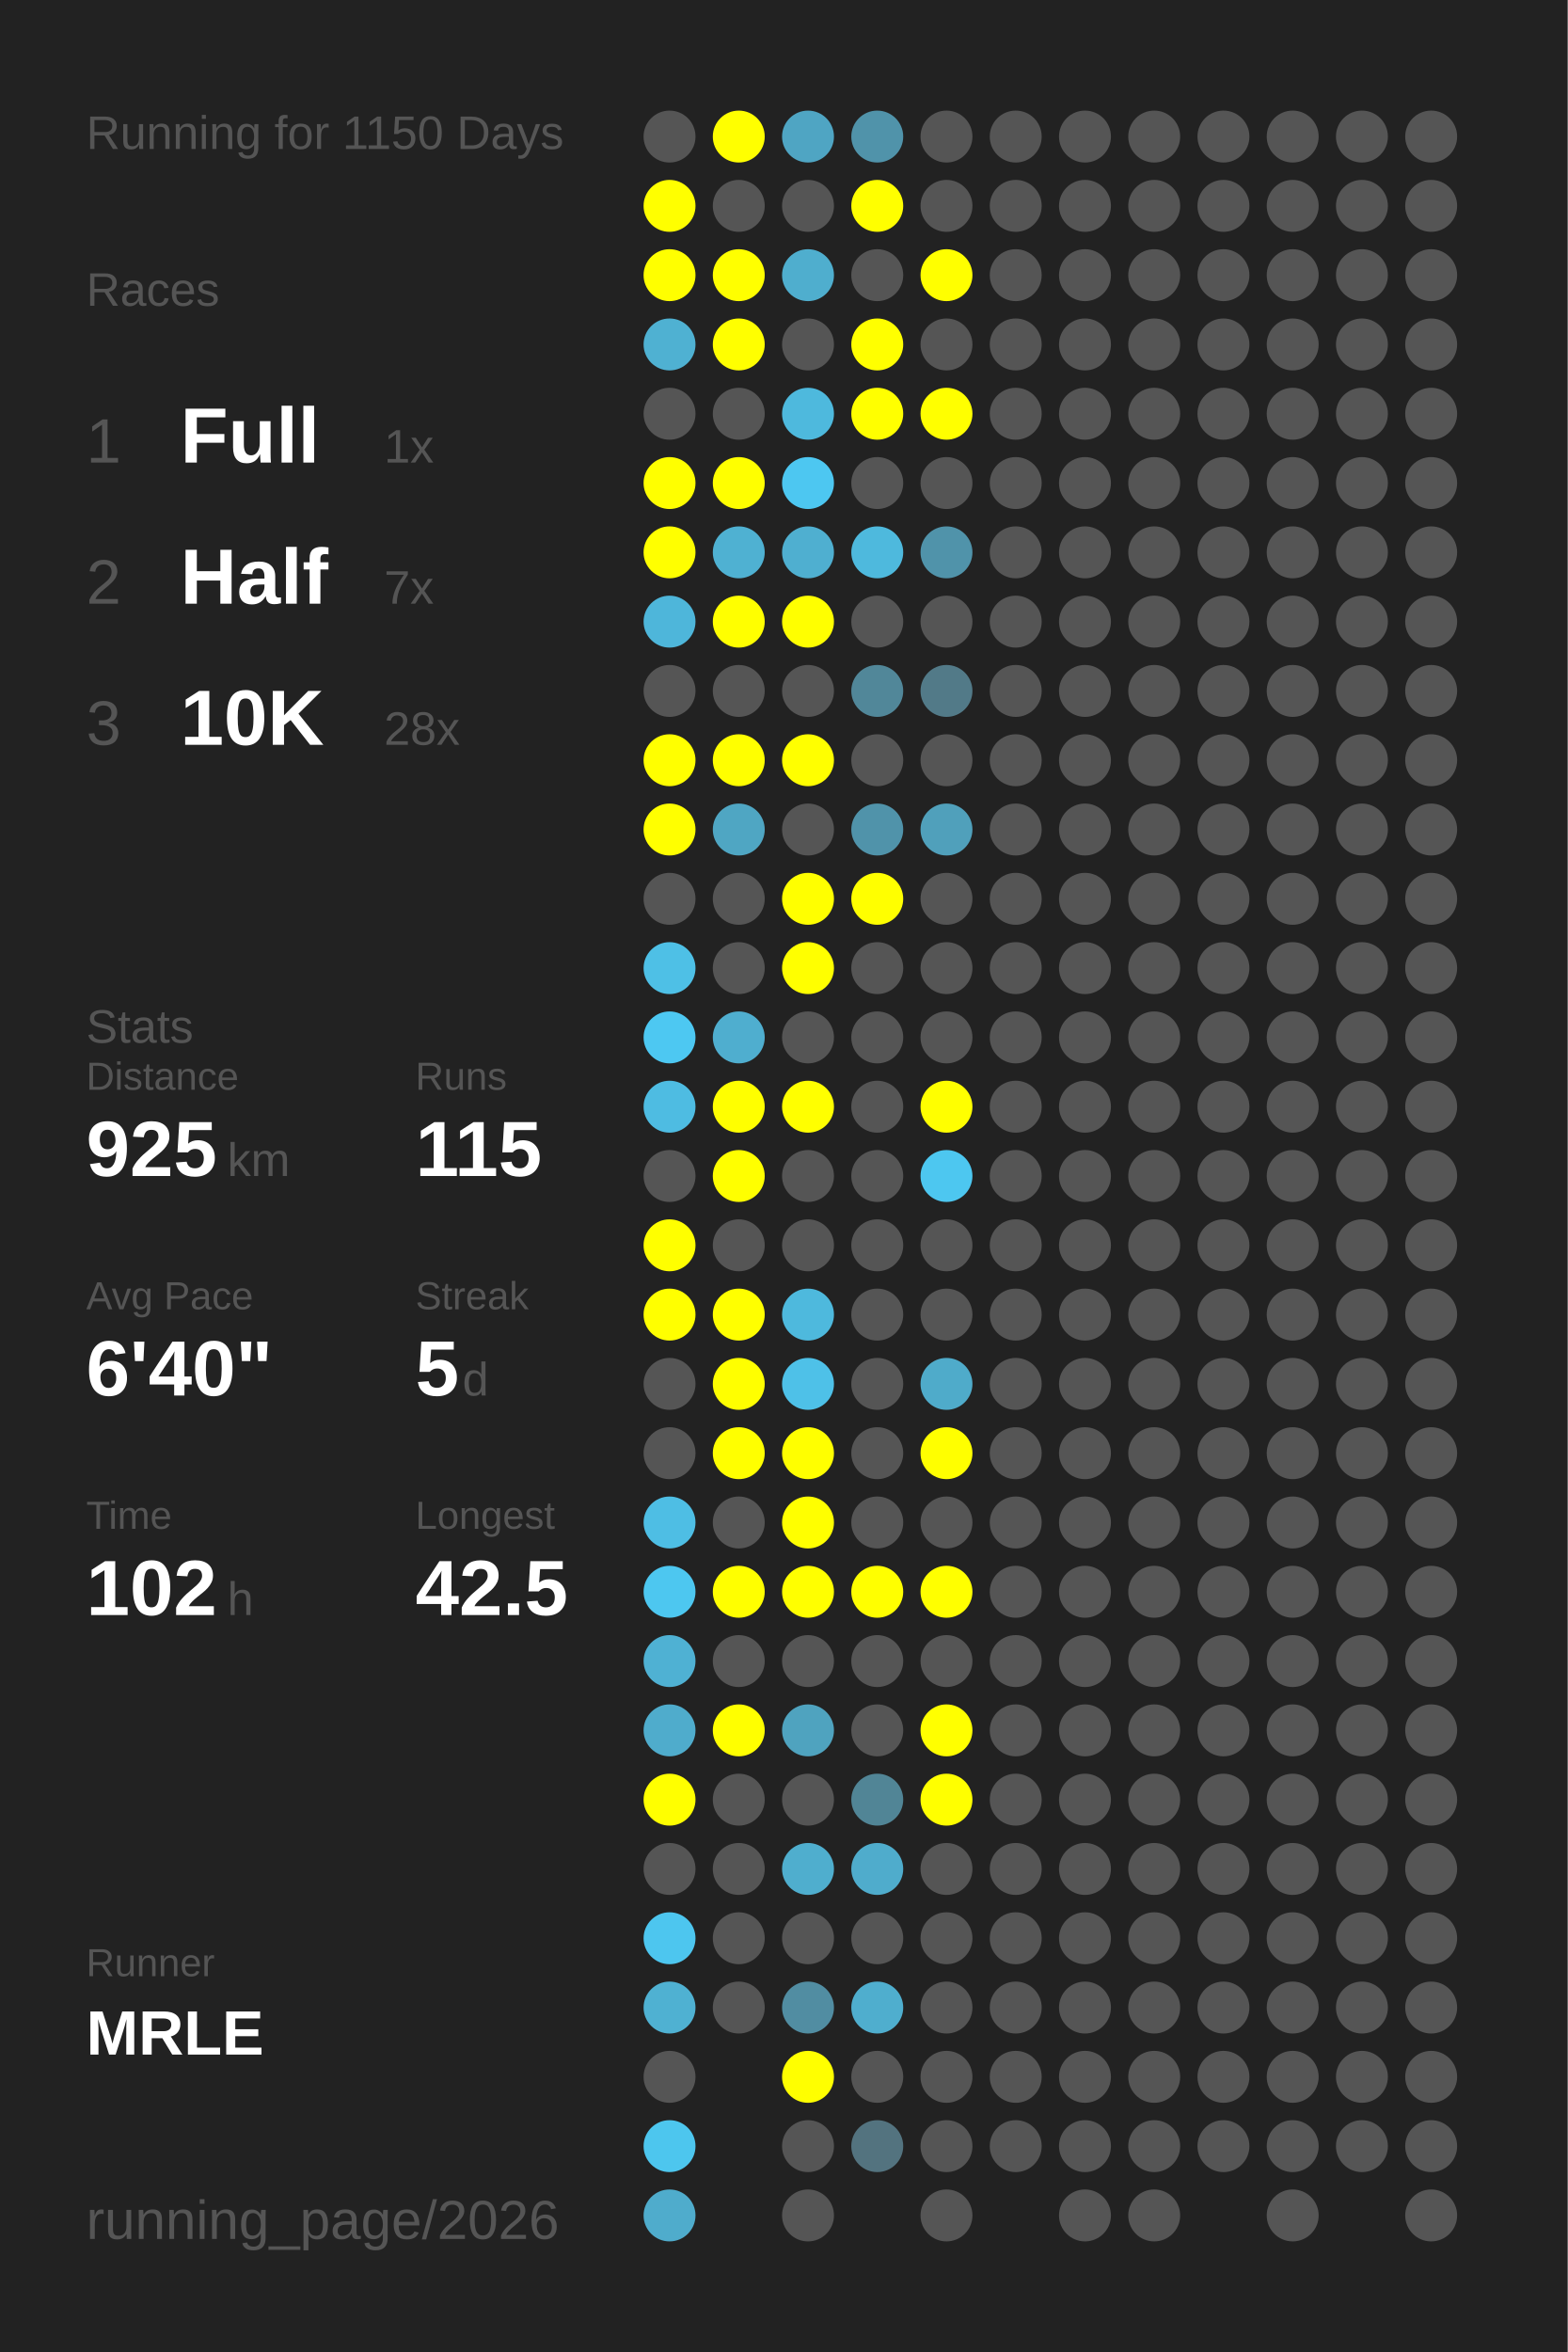
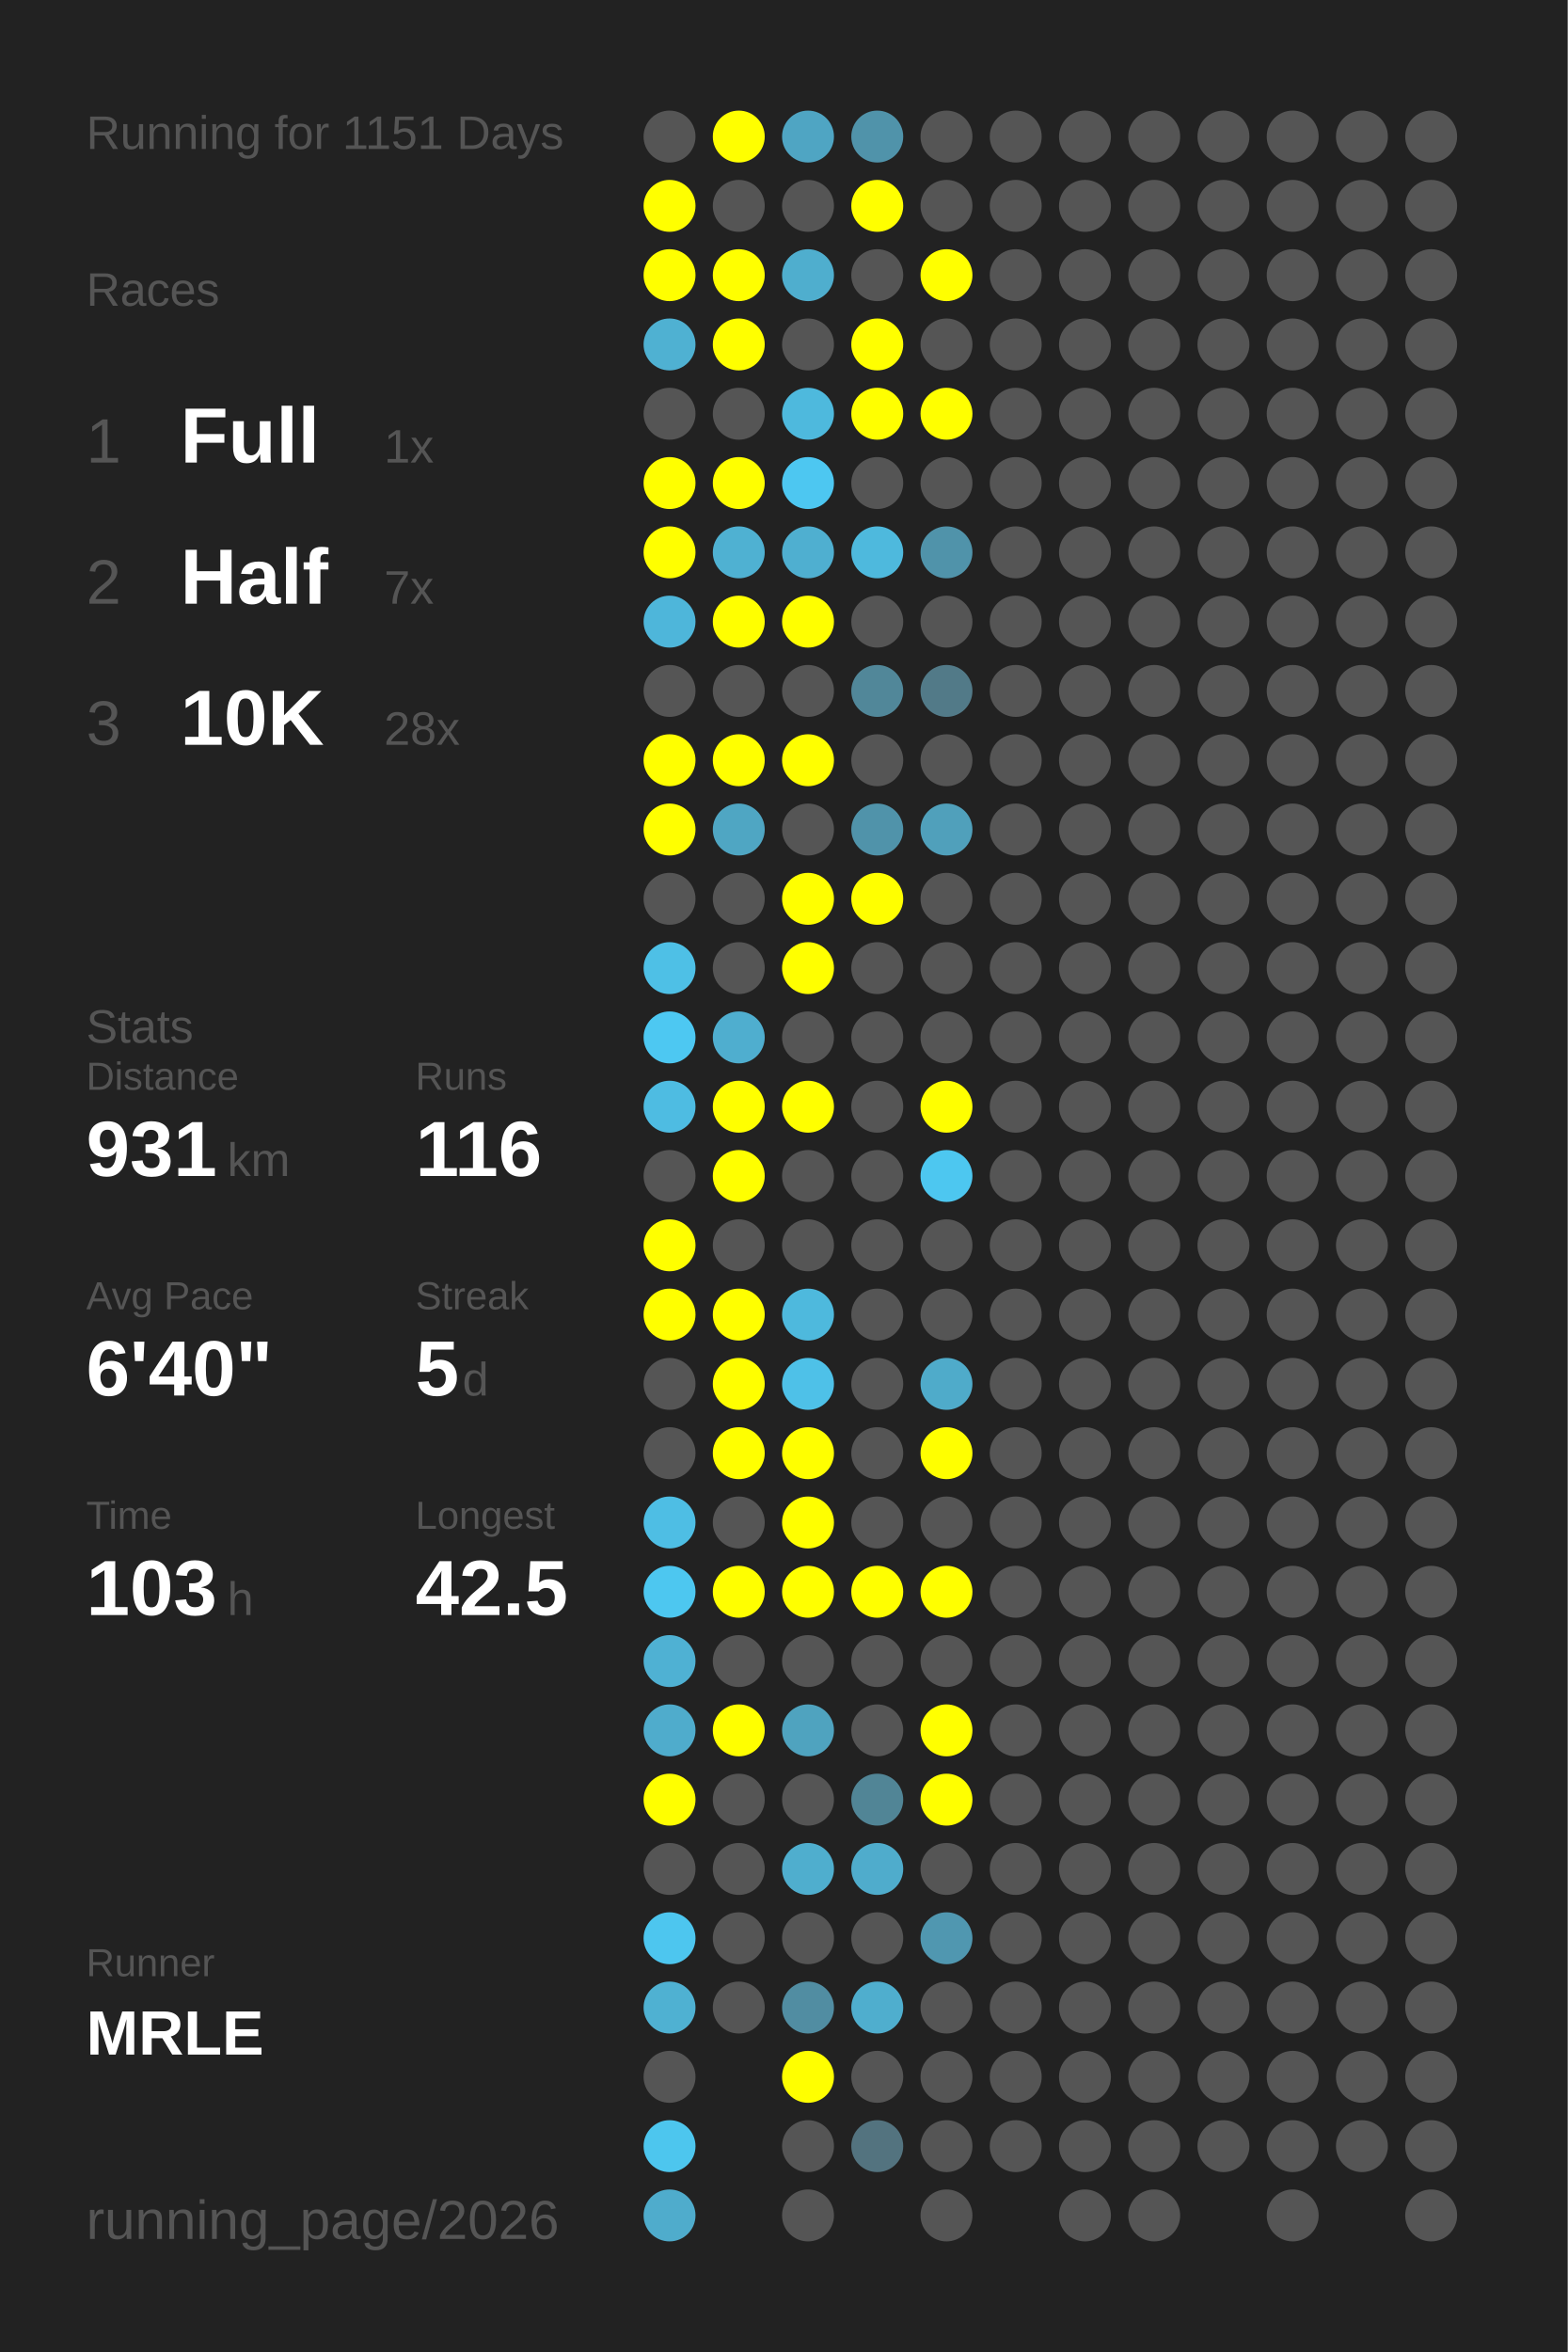
<svg xmlns="http://www.w3.org/2000/svg" baseProfile="full" height="300mm" version="1.1" viewBox="0,0,200,300" width="200mm">
  <defs />
  <rect fill="#222222" height="300" width="200" x="0" y="0" />
-   <text fill="#555555" style="font-size:6px; font-family:Arial;" x="11" y="19">Running for 1150 Days</text>
+   <text fill="#555555" style="font-size:6px; font-family:Arial;" x="11" y="19">Running for 1151 Days</text>
  <text fill="#555555" style="font-size:6px; font-family:Arial;" x="11" y="39">Races</text>
  <text fill="#555555" style="font-size:8px; font-family:Arial;" x="11" y="59">1</text>
  <text fill="#FFFFFF" style="font-size:10px; font-family:Arial; font-weight:bold;" x="23" y="59">Full</text>
  <text fill="#555555" style="font-size:6px; font-family:Arial;" x="49" y="59">1x</text>
  <text fill="#555555" style="font-size:8px; font-family:Arial;" x="11" y="77">2</text>
  <text fill="#FFFFFF" style="font-size:10px; font-family:Arial; font-weight:bold;" x="23" y="77">Half</text>
  <text fill="#555555" style="font-size:6px; font-family:Arial;" x="49" y="77">7x</text>
  <text fill="#555555" style="font-size:8px; font-family:Arial;" x="11" y="95">3</text>
  <text fill="#FFFFFF" style="font-size:10px; font-family:Arial; font-weight:bold;" x="23" y="95">10K</text>
  <text fill="#555555" style="font-size:6px; font-family:Arial;" x="49" y="95">28x</text>
  <text fill="#555555" style="font-size:6px; font-family:Arial;" x="11" y="133">Stats</text>
  <text fill="#555555" style="font-size:5px; font-family:Arial;" x="11" y="139">Distance</text>
-   <text fill="#FFFFFF" style="font-size:10px; font-family:Arial; font-weight:bold;" x="11" y="150">925</text>
+   <text fill="#FFFFFF" style="font-size:10px; font-family:Arial; font-weight:bold;" x="11" y="150">931</text>
  <text fill="#555555" style="font-size:6px; font-family:Arial;" x="29" y="150">km</text>
  <text fill="#555555" style="font-size:5px; font-family:Arial;" x="53" y="139">Runs</text>
-   <text fill="#FFFFFF" style="font-size:10px; font-family:Arial; font-weight:bold;" x="53" y="150">115</text>
+   <text fill="#FFFFFF" style="font-size:10px; font-family:Arial; font-weight:bold;" x="53" y="150">116</text>
  <text fill="#555555" style="font-size:5px; font-family:Arial;" x="11" y="167">Avg Pace</text>
  <text fill="#FFFFFF" style="font-size:10px; font-family:Arial; font-weight:bold;" x="11" y="178">6'40"</text>
  <text fill="#555555" style="font-size:5px; font-family:Arial;" x="53" y="167">Streak</text>
  <text fill="#FFFFFF" style="font-size:10px; font-family:Arial; font-weight:bold;" x="53" y="178">5</text>
  <text fill="#555555" style="font-size:6px; font-family:Arial;" x="59" y="178">d</text>
  <text fill="#555555" style="font-size:5px; font-family:Arial;" x="11" y="195">Time</text>
-   <text fill="#FFFFFF" style="font-size:10px; font-family:Arial; font-weight:bold;" x="11" y="206">102</text>
+   <text fill="#FFFFFF" style="font-size:10px; font-family:Arial; font-weight:bold;" x="11" y="206">103</text>
  <text fill="#555555" style="font-size:6px; font-family:Arial;" x="29" y="206">h</text>
  <text fill="#555555" style="font-size:5px; font-family:Arial;" x="53" y="195">Longest</text>
  <text fill="#FFFFFF" style="font-size:10px; font-family:Arial; font-weight:bold;" x="53" y="206">42.5</text>
  <text fill="#555555" style="font-size:5px; font-family:Arial;" x="11" y="252.065">Runner</text>
  <text fill="#FFFFFF" style="font-size:8px; font-family:Arial; font-weight:bold;" x="11" y="262.065">MRLE</text>
  <text fill="#555555" style="font-size:7px; font-family:Arial;" x="11" y="285.581">running_page/2026</text>
  <circle cx="85.417" cy="17.419" fill="#555555" r="3.312" />
  <circle cx="85.417" cy="26.258" fill="#FFFF00" r="3.312" />
  <circle cx="85.417" cy="35.097" fill="#FFFF00" r="3.312" />
  <circle cx="85.417" cy="43.935" fill="#4fb1d2" r="3.312" />
  <circle cx="85.417" cy="52.774" fill="#555555" r="3.312" />
  <circle cx="85.417" cy="61.613" fill="#FFFF00" r="3.312" />
  <circle cx="85.417" cy="70.452" fill="#FFFF00" r="3.312" />
  <circle cx="85.417" cy="79.29" fill="#4eb6da" r="3.312" />
  <circle cx="85.417" cy="88.129" fill="#555555" r="3.312" />
  <circle cx="85.417" cy="96.968" fill="#FFFF00" r="3.312" />
  <circle cx="85.417" cy="105.806" fill="#FFFF00" r="3.312" />
  <circle cx="85.417" cy="114.645" fill="#555555" r="3.312" />
  <circle cx="85.417" cy="123.484" fill="#4ec0e6" r="3.312" />
  <circle cx="85.417" cy="132.323" fill="#4dc8f2" r="3.312" />
  <circle cx="85.417" cy="141.161" fill="#4ebce2" r="3.312" />
  <circle cx="85.417" cy="150" fill="#555555" r="3.312" />
  <circle cx="85.417" cy="158.839" fill="#FFFF00" r="3.312" />
  <circle cx="85.417" cy="167.677" fill="#FFFF00" r="3.312" />
  <circle cx="85.417" cy="176.516" fill="#555555" r="3.312" />
  <circle cx="85.417" cy="185.355" fill="#555555" r="3.312" />
  <circle cx="85.417" cy="194.194" fill="#4ebee4" r="3.312" />
  <circle cx="85.417" cy="203.032" fill="#4dc7f0" r="3.312" />
  <circle cx="85.417" cy="211.871" fill="#4fb1d3" r="3.312" />
  <circle cx="85.417" cy="220.71" fill="#4faccc" r="3.312" />
  <circle cx="85.417" cy="229.548" fill="#FFFF00" r="3.312" />
  <circle cx="85.417" cy="238.387" fill="#555555" r="3.312" />
  <circle cx="85.417" cy="247.226" fill="#4dc6ef" r="3.312" />
  <circle cx="85.417" cy="256.065" fill="#4fb1d2" r="3.312" />
  <circle cx="85.417" cy="264.903" fill="#555555" r="3.312" />
  <circle cx="85.417" cy="273.742" fill="#4dc6ee" r="3.312" />
  <circle cx="85.417" cy="282.581" fill="#4faccc" r="3.312" />
  <circle cx="94.25" cy="17.419" fill="#FFFF00" r="3.312" />
  <circle cx="94.25" cy="26.258" fill="#555555" r="3.312" />
  <circle cx="94.25" cy="35.097" fill="#FFFF00" r="3.312" />
  <circle cx="94.25" cy="43.935" fill="#FFFF00" r="3.312" />
  <circle cx="94.25" cy="52.774" fill="#555555" r="3.312" />
  <circle cx="94.25" cy="61.613" fill="#FFFF00" r="3.312" />
  <circle cx="94.25" cy="70.452" fill="#4fb1d2" r="3.312" />
  <circle cx="94.25" cy="79.29" fill="#FFFF00" r="3.312" />
  <circle cx="94.25" cy="88.129" fill="#555555" r="3.312" />
  <circle cx="94.25" cy="96.968" fill="#FFFF00" r="3.312" />
  <circle cx="94.25" cy="105.806" fill="#4fa6c3" r="3.312" />
  <circle cx="94.25" cy="114.645" fill="#555555" r="3.312" />
  <circle cx="94.25" cy="123.484" fill="#555555" r="3.312" />
  <circle cx="94.25" cy="132.323" fill="#4faecf" r="3.312" />
  <circle cx="94.25" cy="141.161" fill="#FFFF00" r="3.312" />
  <circle cx="94.25" cy="150" fill="#FFFF00" r="3.312" />
  <circle cx="94.25" cy="158.839" fill="#555555" r="3.312" />
  <circle cx="94.25" cy="167.677" fill="#FFFF00" r="3.312" />
  <circle cx="94.25" cy="176.516" fill="#FFFF00" r="3.312" />
  <circle cx="94.25" cy="185.355" fill="#FFFF00" r="3.312" />
  <circle cx="94.25" cy="194.194" fill="#555555" r="3.312" />
  <circle cx="94.25" cy="203.032" fill="#FFFF00" r="3.312" />
  <circle cx="94.25" cy="211.871" fill="#555555" r="3.312" />
  <circle cx="94.25" cy="220.71" fill="#FFFF00" r="3.312" />
  <circle cx="94.25" cy="229.548" fill="#555555" r="3.312" />
  <circle cx="94.25" cy="238.387" fill="#555555" r="3.312" />
  <circle cx="94.25" cy="247.226" fill="#555555" r="3.312" />
  <circle cx="94.25" cy="256.065" fill="#555555" r="3.312" />
  <circle cx="103.083" cy="17.419" fill="#4fa5c3" r="3.312" />
  <circle cx="103.083" cy="26.258" fill="#555555" r="3.312" />
  <circle cx="103.083" cy="35.097" fill="#4faece" r="3.312" />
  <circle cx="103.083" cy="43.935" fill="#555555" r="3.312" />
  <circle cx="103.083" cy="52.774" fill="#4eb9dd" r="3.312" />
  <circle cx="103.083" cy="61.613" fill="#4dc7f1" r="3.312" />
  <circle cx="103.083" cy="70.452" fill="#4fafd0" r="3.312" />
  <circle cx="103.083" cy="79.29" fill="#FFFF00" r="3.312" />
  <circle cx="103.083" cy="88.129" fill="#555555" r="3.312" />
  <circle cx="103.083" cy="96.968" fill="#FFFF00" r="3.312" />
  <circle cx="103.083" cy="105.806" fill="#555555" r="3.312" />
  <circle cx="103.083" cy="114.645" fill="#FFFF00" r="3.312" />
  <circle cx="103.083" cy="123.484" fill="#FFFF00" r="3.312" />
  <circle cx="103.083" cy="132.323" fill="#555555" r="3.312" />
  <circle cx="103.083" cy="141.161" fill="#FFFF00" r="3.312" />
  <circle cx="103.083" cy="150" fill="#555555" r="3.312" />
  <circle cx="103.083" cy="158.839" fill="#555555" r="3.312" />
  <circle cx="103.083" cy="167.677" fill="#4eb9dd" r="3.312" />
  <circle cx="103.083" cy="176.516" fill="#4ec1e8" r="3.312" />
  <circle cx="103.083" cy="185.355" fill="#FFFF00" r="3.312" />
  <circle cx="103.083" cy="194.194" fill="#FFFF00" r="3.312" />
  <circle cx="103.083" cy="203.032" fill="#FFFF00" r="3.312" />
  <circle cx="103.083" cy="211.871" fill="#555555" r="3.312" />
  <circle cx="103.083" cy="220.71" fill="#4fa3bf" r="3.312" />
  <circle cx="103.083" cy="229.548" fill="#555555" r="3.312" />
  <circle cx="103.083" cy="238.387" fill="#4faece" r="3.312" />
  <circle cx="103.083" cy="247.226" fill="#555555" r="3.312" />
  <circle cx="103.083" cy="256.065" fill="#518da2" r="3.312" />
  <circle cx="103.083" cy="264.903" fill="#FFFF00" r="3.312" />
  <circle cx="103.083" cy="273.742" fill="#555555" r="3.312" />
  <circle cx="103.083" cy="282.581" fill="#555555" r="3.312" />
  <circle cx="111.917" cy="17.419" fill="#5093aa" r="3.312" />
  <circle cx="111.917" cy="26.258" fill="#FFFF00" r="3.312" />
  <circle cx="111.917" cy="35.097" fill="#555555" r="3.312" />
  <circle cx="111.917" cy="43.935" fill="#FFFF00" r="3.312" />
  <circle cx="111.917" cy="52.774" fill="#FFFF00" r="3.312" />
  <circle cx="111.917" cy="61.613" fill="#555555" r="3.312" />
  <circle cx="111.917" cy="70.452" fill="#4eb9dd" r="3.312" />
  <circle cx="111.917" cy="79.29" fill="#555555" r="3.312" />
  <circle cx="111.917" cy="88.129" fill="#518799" r="3.312" />
  <circle cx="111.917" cy="96.968" fill="#555555" r="3.312" />
  <circle cx="111.917" cy="105.806" fill="#5093aa" r="3.312" />
  <circle cx="111.917" cy="114.645" fill="#FFFF00" r="3.312" />
  <circle cx="111.917" cy="123.484" fill="#555555" r="3.312" />
  <circle cx="111.917" cy="132.323" fill="#555555" r="3.312" />
  <circle cx="111.917" cy="141.161" fill="#555555" r="3.312" />
  <circle cx="111.917" cy="150" fill="#555555" r="3.312" />
  <circle cx="111.917" cy="158.839" fill="#555555" r="3.312" />
  <circle cx="111.917" cy="167.677" fill="#555555" r="3.312" />
  <circle cx="111.917" cy="176.516" fill="#555555" r="3.312" />
  <circle cx="111.917" cy="185.355" fill="#555555" r="3.312" />
  <circle cx="111.917" cy="194.194" fill="#555555" r="3.312" />
  <circle cx="111.917" cy="203.032" fill="#FFFF00" r="3.312" />
  <circle cx="111.917" cy="211.871" fill="#555555" r="3.312" />
  <circle cx="111.917" cy="220.71" fill="#555555" r="3.312" />
  <circle cx="111.917" cy="229.548" fill="#518596" r="3.312" />
  <circle cx="111.917" cy="238.387" fill="#4faccc" r="3.312" />
  <circle cx="111.917" cy="247.226" fill="#555555" r="3.312" />
  <circle cx="111.917" cy="256.065" fill="#4faece" r="3.312" />
  <circle cx="111.917" cy="264.903" fill="#555555" r="3.312" />
  <circle cx="111.917" cy="273.742" fill="#53737f" r="3.312" />
  <circle cx="120.75" cy="17.419" fill="#555555" r="3.312" />
  <circle cx="120.75" cy="26.258" fill="#555555" r="3.312" />
  <circle cx="120.75" cy="35.097" fill="#FFFF00" r="3.312" />
  <circle cx="120.75" cy="43.935" fill="#555555" r="3.312" />
  <circle cx="120.75" cy="52.774" fill="#FFFF00" r="3.312" />
  <circle cx="120.75" cy="61.613" fill="#555555" r="3.312" />
  <circle cx="120.75" cy="70.452" fill="#5093aa" r="3.312" />
  <circle cx="120.75" cy="79.29" fill="#555555" r="3.312" />
  <circle cx="120.75" cy="88.129" fill="#527a88" r="3.312" />
  <circle cx="120.75" cy="96.968" fill="#555555" r="3.312" />
  <circle cx="120.75" cy="105.806" fill="#50a0bb" r="3.312" />
  <circle cx="120.75" cy="114.645" fill="#555555" r="3.312" />
  <circle cx="120.75" cy="123.484" fill="#555555" r="3.312" />
  <circle cx="120.75" cy="132.323" fill="#555555" r="3.312" />
  <circle cx="120.75" cy="141.161" fill="#FFFF00" r="3.312" />
  <circle cx="120.75" cy="150" fill="#4dc7f0" r="3.312" />
  <circle cx="120.75" cy="158.839" fill="#555555" r="3.312" />
  <circle cx="120.75" cy="167.677" fill="#555555" r="3.312" />
  <circle cx="120.75" cy="176.516" fill="#4fabca" r="3.312" />
  <circle cx="120.75" cy="185.355" fill="#FFFF00" r="3.312" />
  <circle cx="120.75" cy="194.194" fill="#555555" r="3.312" />
  <circle cx="120.75" cy="203.032" fill="#FFFF00" r="3.312" />
  <circle cx="120.75" cy="211.871" fill="#555555" r="3.312" />
  <circle cx="120.75" cy="220.71" fill="#FFFF00" r="3.312" />
  <circle cx="120.75" cy="229.548" fill="#FFFF00" r="3.312" />
  <circle cx="120.75" cy="238.387" fill="#555555" r="3.312" />
-   <circle cx="120.75" cy="247.226" fill="#555555" r="3.312" />
+   <circle cx="120.75" cy="247.226" fill="#5097b0" r="3.312" />
  <circle cx="120.75" cy="256.065" fill="#555555" r="3.312" />
  <circle cx="120.75" cy="264.903" fill="#555555" r="3.312" />
  <circle cx="120.75" cy="273.742" fill="#555555" r="3.312" />
  <circle cx="120.75" cy="282.581" fill="#555555" r="3.312" />
  <circle cx="129.583" cy="17.419" fill="#555555" r="3.312" />
  <circle cx="129.583" cy="26.258" fill="#555555" r="3.312" />
  <circle cx="129.583" cy="35.097" fill="#555555" r="3.312" />
  <circle cx="129.583" cy="43.935" fill="#555555" r="3.312" />
  <circle cx="129.583" cy="52.774" fill="#555555" r="3.312" />
  <circle cx="129.583" cy="61.613" fill="#555555" r="3.312" />
  <circle cx="129.583" cy="70.452" fill="#555555" r="3.312" />
  <circle cx="129.583" cy="79.29" fill="#555555" r="3.312" />
  <circle cx="129.583" cy="88.129" fill="#555555" r="3.312" />
  <circle cx="129.583" cy="96.968" fill="#555555" r="3.312" />
  <circle cx="129.583" cy="105.806" fill="#555555" r="3.312" />
  <circle cx="129.583" cy="114.645" fill="#555555" r="3.312" />
  <circle cx="129.583" cy="123.484" fill="#555555" r="3.312" />
  <circle cx="129.583" cy="132.323" fill="#555555" r="3.312" />
  <circle cx="129.583" cy="141.161" fill="#555555" r="3.312" />
  <circle cx="129.583" cy="150" fill="#555555" r="3.312" />
  <circle cx="129.583" cy="158.839" fill="#555555" r="3.312" />
  <circle cx="129.583" cy="167.677" fill="#555555" r="3.312" />
  <circle cx="129.583" cy="176.516" fill="#555555" r="3.312" />
  <circle cx="129.583" cy="185.355" fill="#555555" r="3.312" />
  <circle cx="129.583" cy="194.194" fill="#555555" r="3.312" />
  <circle cx="129.583" cy="203.032" fill="#555555" r="3.312" />
  <circle cx="129.583" cy="211.871" fill="#555555" r="3.312" />
  <circle cx="129.583" cy="220.71" fill="#555555" r="3.312" />
  <circle cx="129.583" cy="229.548" fill="#555555" r="3.312" />
  <circle cx="129.583" cy="238.387" fill="#555555" r="3.312" />
  <circle cx="129.583" cy="247.226" fill="#555555" r="3.312" />
  <circle cx="129.583" cy="256.065" fill="#555555" r="3.312" />
  <circle cx="129.583" cy="264.903" fill="#555555" r="3.312" />
  <circle cx="129.583" cy="273.742" fill="#555555" r="3.312" />
  <circle cx="138.417" cy="17.419" fill="#555555" r="3.312" />
  <circle cx="138.417" cy="26.258" fill="#555555" r="3.312" />
  <circle cx="138.417" cy="35.097" fill="#555555" r="3.312" />
  <circle cx="138.417" cy="43.935" fill="#555555" r="3.312" />
  <circle cx="138.417" cy="52.774" fill="#555555" r="3.312" />
  <circle cx="138.417" cy="61.613" fill="#555555" r="3.312" />
  <circle cx="138.417" cy="70.452" fill="#555555" r="3.312" />
  <circle cx="138.417" cy="79.29" fill="#555555" r="3.312" />
  <circle cx="138.417" cy="88.129" fill="#555555" r="3.312" />
  <circle cx="138.417" cy="96.968" fill="#555555" r="3.312" />
  <circle cx="138.417" cy="105.806" fill="#555555" r="3.312" />
  <circle cx="138.417" cy="114.645" fill="#555555" r="3.312" />
  <circle cx="138.417" cy="123.484" fill="#555555" r="3.312" />
  <circle cx="138.417" cy="132.323" fill="#555555" r="3.312" />
  <circle cx="138.417" cy="141.161" fill="#555555" r="3.312" />
  <circle cx="138.417" cy="150" fill="#555555" r="3.312" />
  <circle cx="138.417" cy="158.839" fill="#555555" r="3.312" />
  <circle cx="138.417" cy="167.677" fill="#555555" r="3.312" />
  <circle cx="138.417" cy="176.516" fill="#555555" r="3.312" />
  <circle cx="138.417" cy="185.355" fill="#555555" r="3.312" />
  <circle cx="138.417" cy="194.194" fill="#555555" r="3.312" />
  <circle cx="138.417" cy="203.032" fill="#555555" r="3.312" />
  <circle cx="138.417" cy="211.871" fill="#555555" r="3.312" />
  <circle cx="138.417" cy="220.71" fill="#555555" r="3.312" />
  <circle cx="138.417" cy="229.548" fill="#555555" r="3.312" />
  <circle cx="138.417" cy="238.387" fill="#555555" r="3.312" />
  <circle cx="138.417" cy="247.226" fill="#555555" r="3.312" />
  <circle cx="138.417" cy="256.065" fill="#555555" r="3.312" />
  <circle cx="138.417" cy="264.903" fill="#555555" r="3.312" />
  <circle cx="138.417" cy="273.742" fill="#555555" r="3.312" />
  <circle cx="138.417" cy="282.581" fill="#555555" r="3.312" />
  <circle cx="147.25" cy="17.419" fill="#555555" r="3.312" />
  <circle cx="147.25" cy="26.258" fill="#555555" r="3.312" />
  <circle cx="147.25" cy="35.097" fill="#555555" r="3.312" />
  <circle cx="147.25" cy="43.935" fill="#555555" r="3.312" />
  <circle cx="147.25" cy="52.774" fill="#555555" r="3.312" />
  <circle cx="147.25" cy="61.613" fill="#555555" r="3.312" />
  <circle cx="147.25" cy="70.452" fill="#555555" r="3.312" />
  <circle cx="147.25" cy="79.29" fill="#555555" r="3.312" />
  <circle cx="147.25" cy="88.129" fill="#555555" r="3.312" />
  <circle cx="147.25" cy="96.968" fill="#555555" r="3.312" />
  <circle cx="147.25" cy="105.806" fill="#555555" r="3.312" />
  <circle cx="147.25" cy="114.645" fill="#555555" r="3.312" />
  <circle cx="147.25" cy="123.484" fill="#555555" r="3.312" />
  <circle cx="147.25" cy="132.323" fill="#555555" r="3.312" />
  <circle cx="147.25" cy="141.161" fill="#555555" r="3.312" />
  <circle cx="147.25" cy="150" fill="#555555" r="3.312" />
  <circle cx="147.25" cy="158.839" fill="#555555" r="3.312" />
  <circle cx="147.25" cy="167.677" fill="#555555" r="3.312" />
  <circle cx="147.25" cy="176.516" fill="#555555" r="3.312" />
  <circle cx="147.25" cy="185.355" fill="#555555" r="3.312" />
  <circle cx="147.25" cy="194.194" fill="#555555" r="3.312" />
  <circle cx="147.25" cy="203.032" fill="#555555" r="3.312" />
  <circle cx="147.25" cy="211.871" fill="#555555" r="3.312" />
  <circle cx="147.25" cy="220.71" fill="#555555" r="3.312" />
  <circle cx="147.25" cy="229.548" fill="#555555" r="3.312" />
  <circle cx="147.25" cy="238.387" fill="#555555" r="3.312" />
  <circle cx="147.25" cy="247.226" fill="#555555" r="3.312" />
  <circle cx="147.25" cy="256.065" fill="#555555" r="3.312" />
  <circle cx="147.25" cy="264.903" fill="#555555" r="3.312" />
  <circle cx="147.25" cy="273.742" fill="#555555" r="3.312" />
  <circle cx="147.25" cy="282.581" fill="#555555" r="3.312" />
  <circle cx="156.083" cy="17.419" fill="#555555" r="3.312" />
  <circle cx="156.083" cy="26.258" fill="#555555" r="3.312" />
  <circle cx="156.083" cy="35.097" fill="#555555" r="3.312" />
  <circle cx="156.083" cy="43.935" fill="#555555" r="3.312" />
  <circle cx="156.083" cy="52.774" fill="#555555" r="3.312" />
  <circle cx="156.083" cy="61.613" fill="#555555" r="3.312" />
  <circle cx="156.083" cy="70.452" fill="#555555" r="3.312" />
  <circle cx="156.083" cy="79.29" fill="#555555" r="3.312" />
  <circle cx="156.083" cy="88.129" fill="#555555" r="3.312" />
  <circle cx="156.083" cy="96.968" fill="#555555" r="3.312" />
  <circle cx="156.083" cy="105.806" fill="#555555" r="3.312" />
  <circle cx="156.083" cy="114.645" fill="#555555" r="3.312" />
  <circle cx="156.083" cy="123.484" fill="#555555" r="3.312" />
  <circle cx="156.083" cy="132.323" fill="#555555" r="3.312" />
  <circle cx="156.083" cy="141.161" fill="#555555" r="3.312" />
  <circle cx="156.083" cy="150" fill="#555555" r="3.312" />
  <circle cx="156.083" cy="158.839" fill="#555555" r="3.312" />
  <circle cx="156.083" cy="167.677" fill="#555555" r="3.312" />
  <circle cx="156.083" cy="176.516" fill="#555555" r="3.312" />
  <circle cx="156.083" cy="185.355" fill="#555555" r="3.312" />
  <circle cx="156.083" cy="194.194" fill="#555555" r="3.312" />
  <circle cx="156.083" cy="203.032" fill="#555555" r="3.312" />
  <circle cx="156.083" cy="211.871" fill="#555555" r="3.312" />
  <circle cx="156.083" cy="220.71" fill="#555555" r="3.312" />
  <circle cx="156.083" cy="229.548" fill="#555555" r="3.312" />
  <circle cx="156.083" cy="238.387" fill="#555555" r="3.312" />
  <circle cx="156.083" cy="247.226" fill="#555555" r="3.312" />
  <circle cx="156.083" cy="256.065" fill="#555555" r="3.312" />
  <circle cx="156.083" cy="264.903" fill="#555555" r="3.312" />
  <circle cx="156.083" cy="273.742" fill="#555555" r="3.312" />
  <circle cx="164.917" cy="17.419" fill="#555555" r="3.312" />
  <circle cx="164.917" cy="26.258" fill="#555555" r="3.312" />
  <circle cx="164.917" cy="35.097" fill="#555555" r="3.312" />
  <circle cx="164.917" cy="43.935" fill="#555555" r="3.312" />
  <circle cx="164.917" cy="52.774" fill="#555555" r="3.312" />
  <circle cx="164.917" cy="61.613" fill="#555555" r="3.312" />
  <circle cx="164.917" cy="70.452" fill="#555555" r="3.312" />
  <circle cx="164.917" cy="79.29" fill="#555555" r="3.312" />
  <circle cx="164.917" cy="88.129" fill="#555555" r="3.312" />
  <circle cx="164.917" cy="96.968" fill="#555555" r="3.312" />
  <circle cx="164.917" cy="105.806" fill="#555555" r="3.312" />
  <circle cx="164.917" cy="114.645" fill="#555555" r="3.312" />
  <circle cx="164.917" cy="123.484" fill="#555555" r="3.312" />
  <circle cx="164.917" cy="132.323" fill="#555555" r="3.312" />
  <circle cx="164.917" cy="141.161" fill="#555555" r="3.312" />
  <circle cx="164.917" cy="150" fill="#555555" r="3.312" />
  <circle cx="164.917" cy="158.839" fill="#555555" r="3.312" />
  <circle cx="164.917" cy="167.677" fill="#555555" r="3.312" />
  <circle cx="164.917" cy="176.516" fill="#555555" r="3.312" />
  <circle cx="164.917" cy="185.355" fill="#555555" r="3.312" />
  <circle cx="164.917" cy="194.194" fill="#555555" r="3.312" />
  <circle cx="164.917" cy="203.032" fill="#555555" r="3.312" />
  <circle cx="164.917" cy="211.871" fill="#555555" r="3.312" />
  <circle cx="164.917" cy="220.71" fill="#555555" r="3.312" />
  <circle cx="164.917" cy="229.548" fill="#555555" r="3.312" />
  <circle cx="164.917" cy="238.387" fill="#555555" r="3.312" />
  <circle cx="164.917" cy="247.226" fill="#555555" r="3.312" />
  <circle cx="164.917" cy="256.065" fill="#555555" r="3.312" />
  <circle cx="164.917" cy="264.903" fill="#555555" r="3.312" />
  <circle cx="164.917" cy="273.742" fill="#555555" r="3.312" />
  <circle cx="164.917" cy="282.581" fill="#555555" r="3.312" />
  <circle cx="173.75" cy="17.419" fill="#555555" r="3.312" />
  <circle cx="173.75" cy="26.258" fill="#555555" r="3.312" />
  <circle cx="173.75" cy="35.097" fill="#555555" r="3.312" />
  <circle cx="173.75" cy="43.935" fill="#555555" r="3.312" />
  <circle cx="173.75" cy="52.774" fill="#555555" r="3.312" />
  <circle cx="173.75" cy="61.613" fill="#555555" r="3.312" />
  <circle cx="173.75" cy="70.452" fill="#555555" r="3.312" />
  <circle cx="173.75" cy="79.29" fill="#555555" r="3.312" />
  <circle cx="173.75" cy="88.129" fill="#555555" r="3.312" />
  <circle cx="173.75" cy="96.968" fill="#555555" r="3.312" />
  <circle cx="173.75" cy="105.806" fill="#555555" r="3.312" />
  <circle cx="173.75" cy="114.645" fill="#555555" r="3.312" />
  <circle cx="173.75" cy="123.484" fill="#555555" r="3.312" />
  <circle cx="173.75" cy="132.323" fill="#555555" r="3.312" />
  <circle cx="173.75" cy="141.161" fill="#555555" r="3.312" />
  <circle cx="173.75" cy="150" fill="#555555" r="3.312" />
  <circle cx="173.75" cy="158.839" fill="#555555" r="3.312" />
  <circle cx="173.75" cy="167.677" fill="#555555" r="3.312" />
  <circle cx="173.75" cy="176.516" fill="#555555" r="3.312" />
  <circle cx="173.75" cy="185.355" fill="#555555" r="3.312" />
  <circle cx="173.75" cy="194.194" fill="#555555" r="3.312" />
  <circle cx="173.75" cy="203.032" fill="#555555" r="3.312" />
  <circle cx="173.75" cy="211.871" fill="#555555" r="3.312" />
  <circle cx="173.75" cy="220.71" fill="#555555" r="3.312" />
  <circle cx="173.75" cy="229.548" fill="#555555" r="3.312" />
  <circle cx="173.75" cy="238.387" fill="#555555" r="3.312" />
  <circle cx="173.75" cy="247.226" fill="#555555" r="3.312" />
  <circle cx="173.75" cy="256.065" fill="#555555" r="3.312" />
  <circle cx="173.75" cy="264.903" fill="#555555" r="3.312" />
  <circle cx="173.75" cy="273.742" fill="#555555" r="3.312" />
  <circle cx="182.583" cy="17.419" fill="#555555" r="3.312" />
  <circle cx="182.583" cy="26.258" fill="#555555" r="3.312" />
  <circle cx="182.583" cy="35.097" fill="#555555" r="3.312" />
  <circle cx="182.583" cy="43.935" fill="#555555" r="3.312" />
  <circle cx="182.583" cy="52.774" fill="#555555" r="3.312" />
  <circle cx="182.583" cy="61.613" fill="#555555" r="3.312" />
  <circle cx="182.583" cy="70.452" fill="#555555" r="3.312" />
  <circle cx="182.583" cy="79.29" fill="#555555" r="3.312" />
  <circle cx="182.583" cy="88.129" fill="#555555" r="3.312" />
  <circle cx="182.583" cy="96.968" fill="#555555" r="3.312" />
  <circle cx="182.583" cy="105.806" fill="#555555" r="3.312" />
  <circle cx="182.583" cy="114.645" fill="#555555" r="3.312" />
  <circle cx="182.583" cy="123.484" fill="#555555" r="3.312" />
  <circle cx="182.583" cy="132.323" fill="#555555" r="3.312" />
  <circle cx="182.583" cy="141.161" fill="#555555" r="3.312" />
  <circle cx="182.583" cy="150" fill="#555555" r="3.312" />
  <circle cx="182.583" cy="158.839" fill="#555555" r="3.312" />
  <circle cx="182.583" cy="167.677" fill="#555555" r="3.312" />
  <circle cx="182.583" cy="176.516" fill="#555555" r="3.312" />
  <circle cx="182.583" cy="185.355" fill="#555555" r="3.312" />
  <circle cx="182.583" cy="194.194" fill="#555555" r="3.312" />
  <circle cx="182.583" cy="203.032" fill="#555555" r="3.312" />
  <circle cx="182.583" cy="211.871" fill="#555555" r="3.312" />
  <circle cx="182.583" cy="220.71" fill="#555555" r="3.312" />
  <circle cx="182.583" cy="229.548" fill="#555555" r="3.312" />
  <circle cx="182.583" cy="238.387" fill="#555555" r="3.312" />
  <circle cx="182.583" cy="247.226" fill="#555555" r="3.312" />
  <circle cx="182.583" cy="256.065" fill="#555555" r="3.312" />
  <circle cx="182.583" cy="264.903" fill="#555555" r="3.312" />
  <circle cx="182.583" cy="273.742" fill="#555555" r="3.312" />
  <circle cx="182.583" cy="282.581" fill="#555555" r="3.312" />
</svg>
